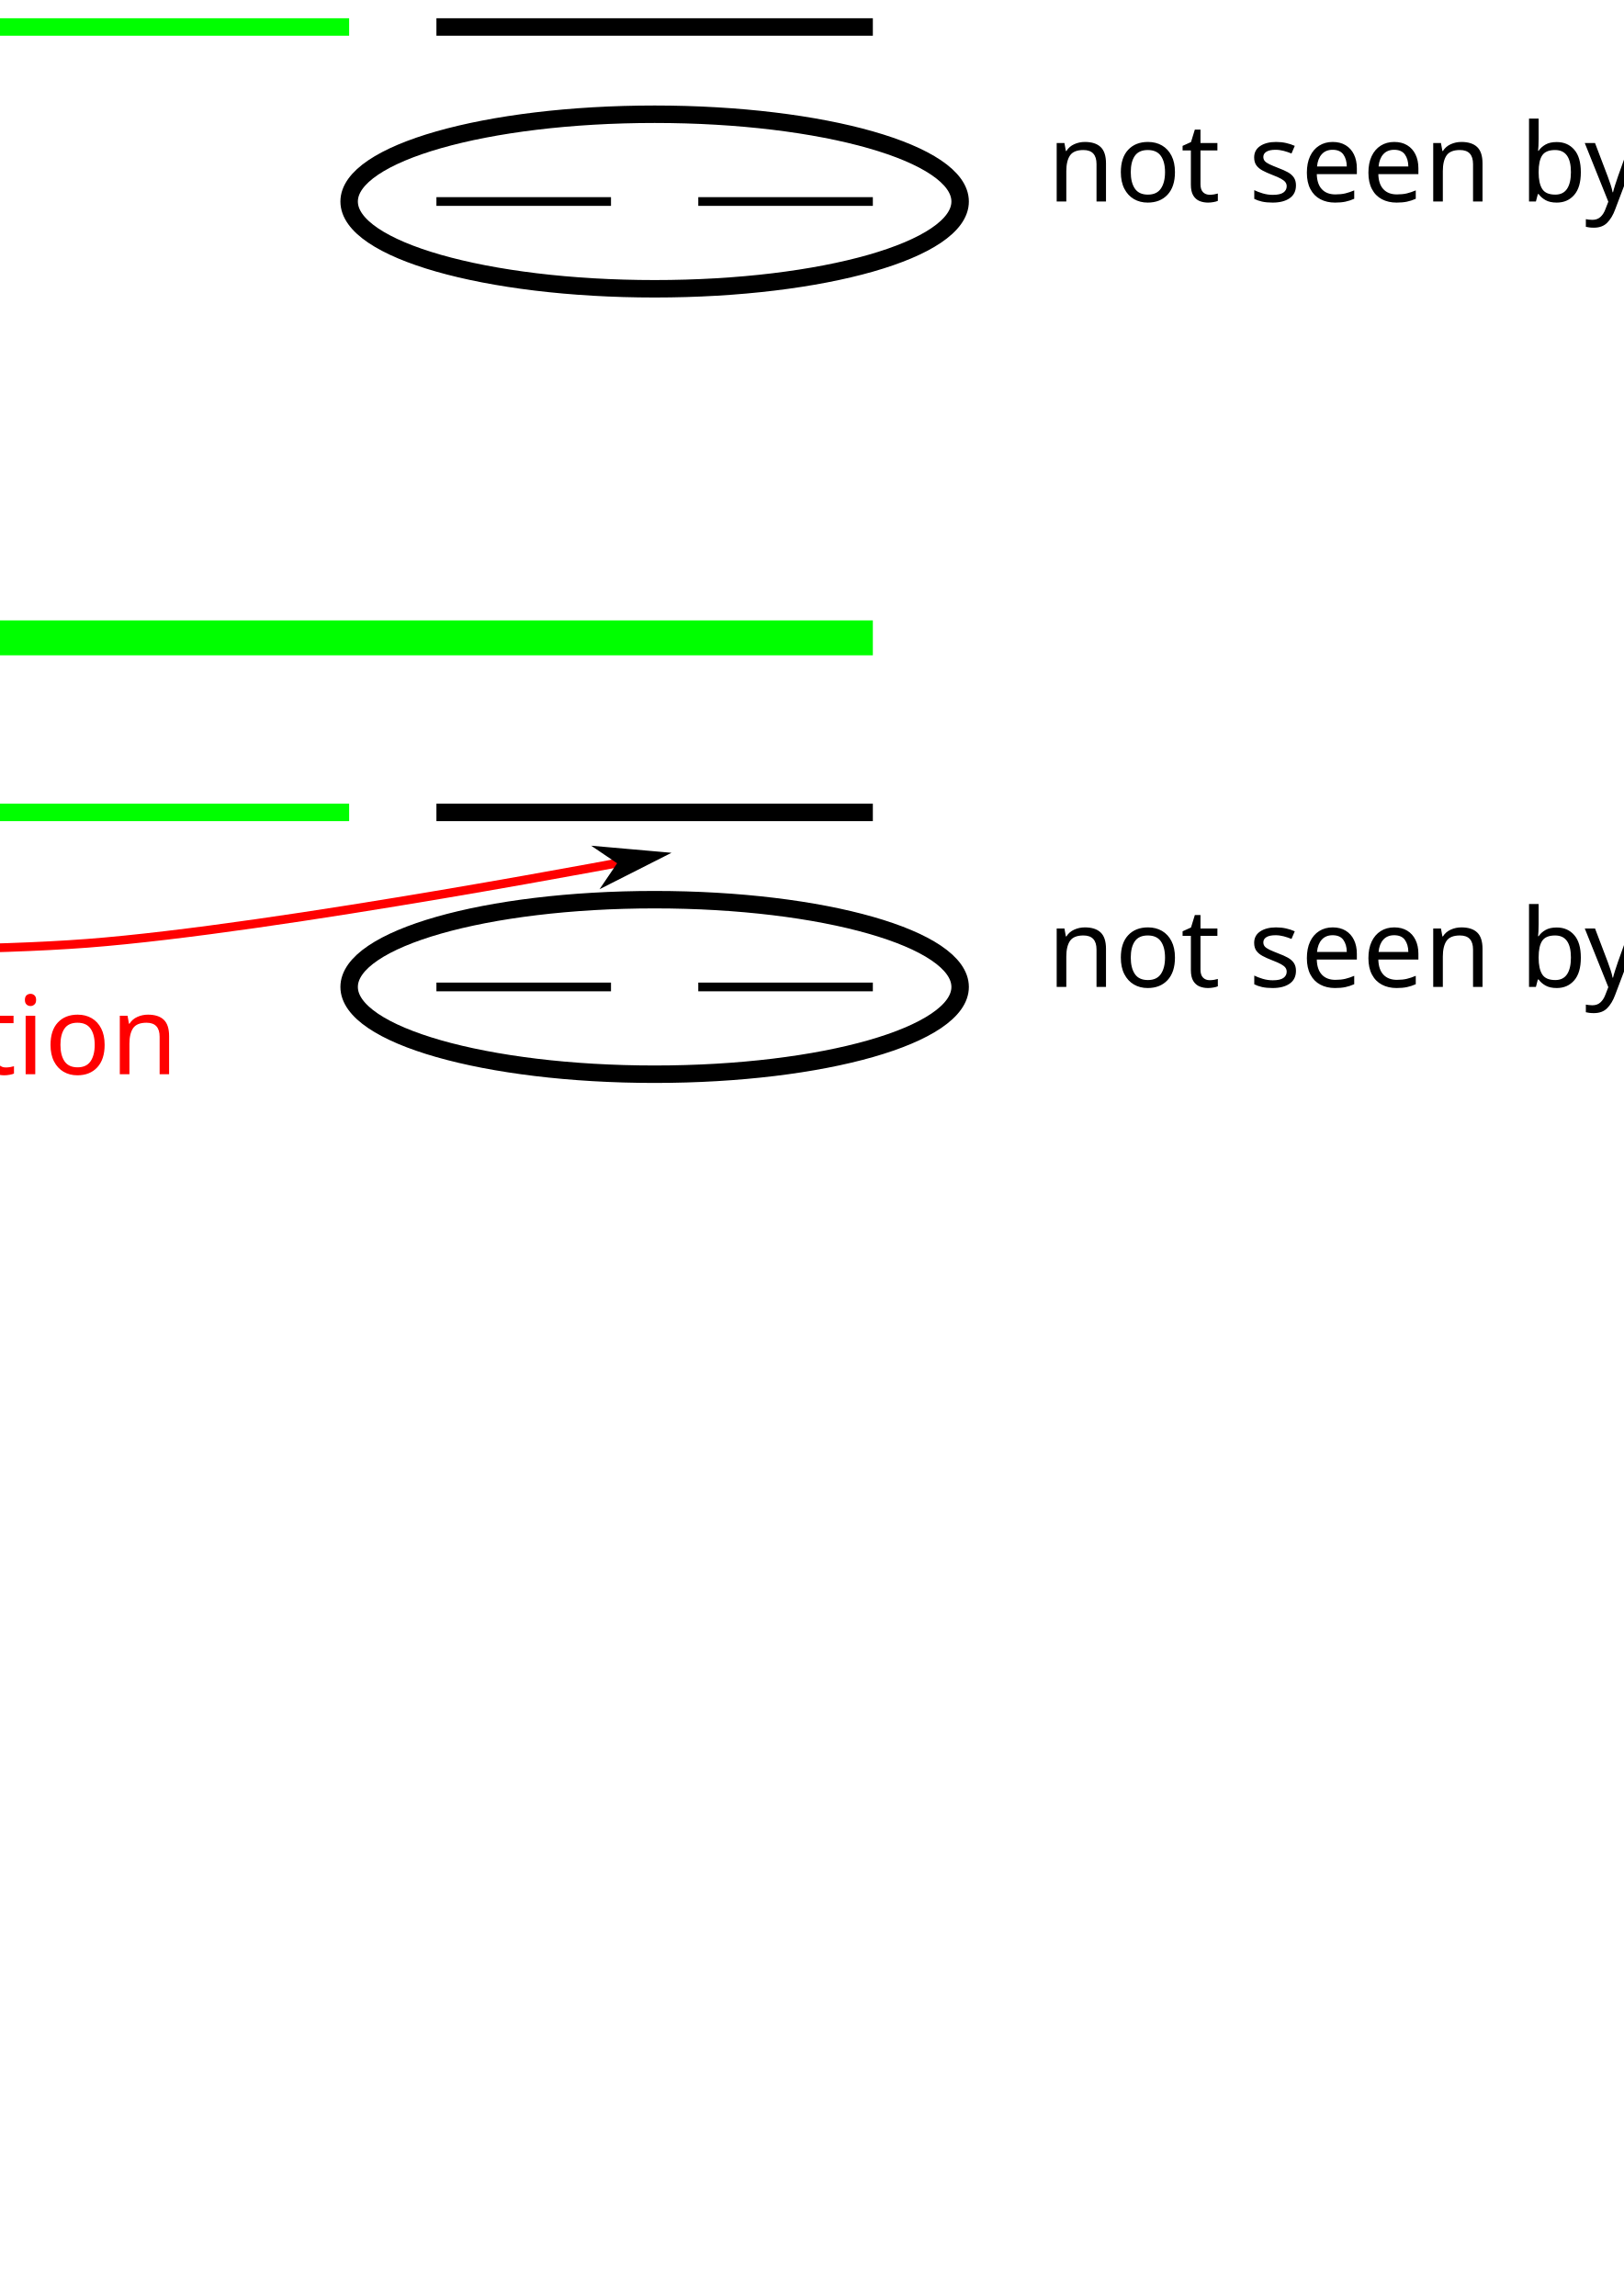
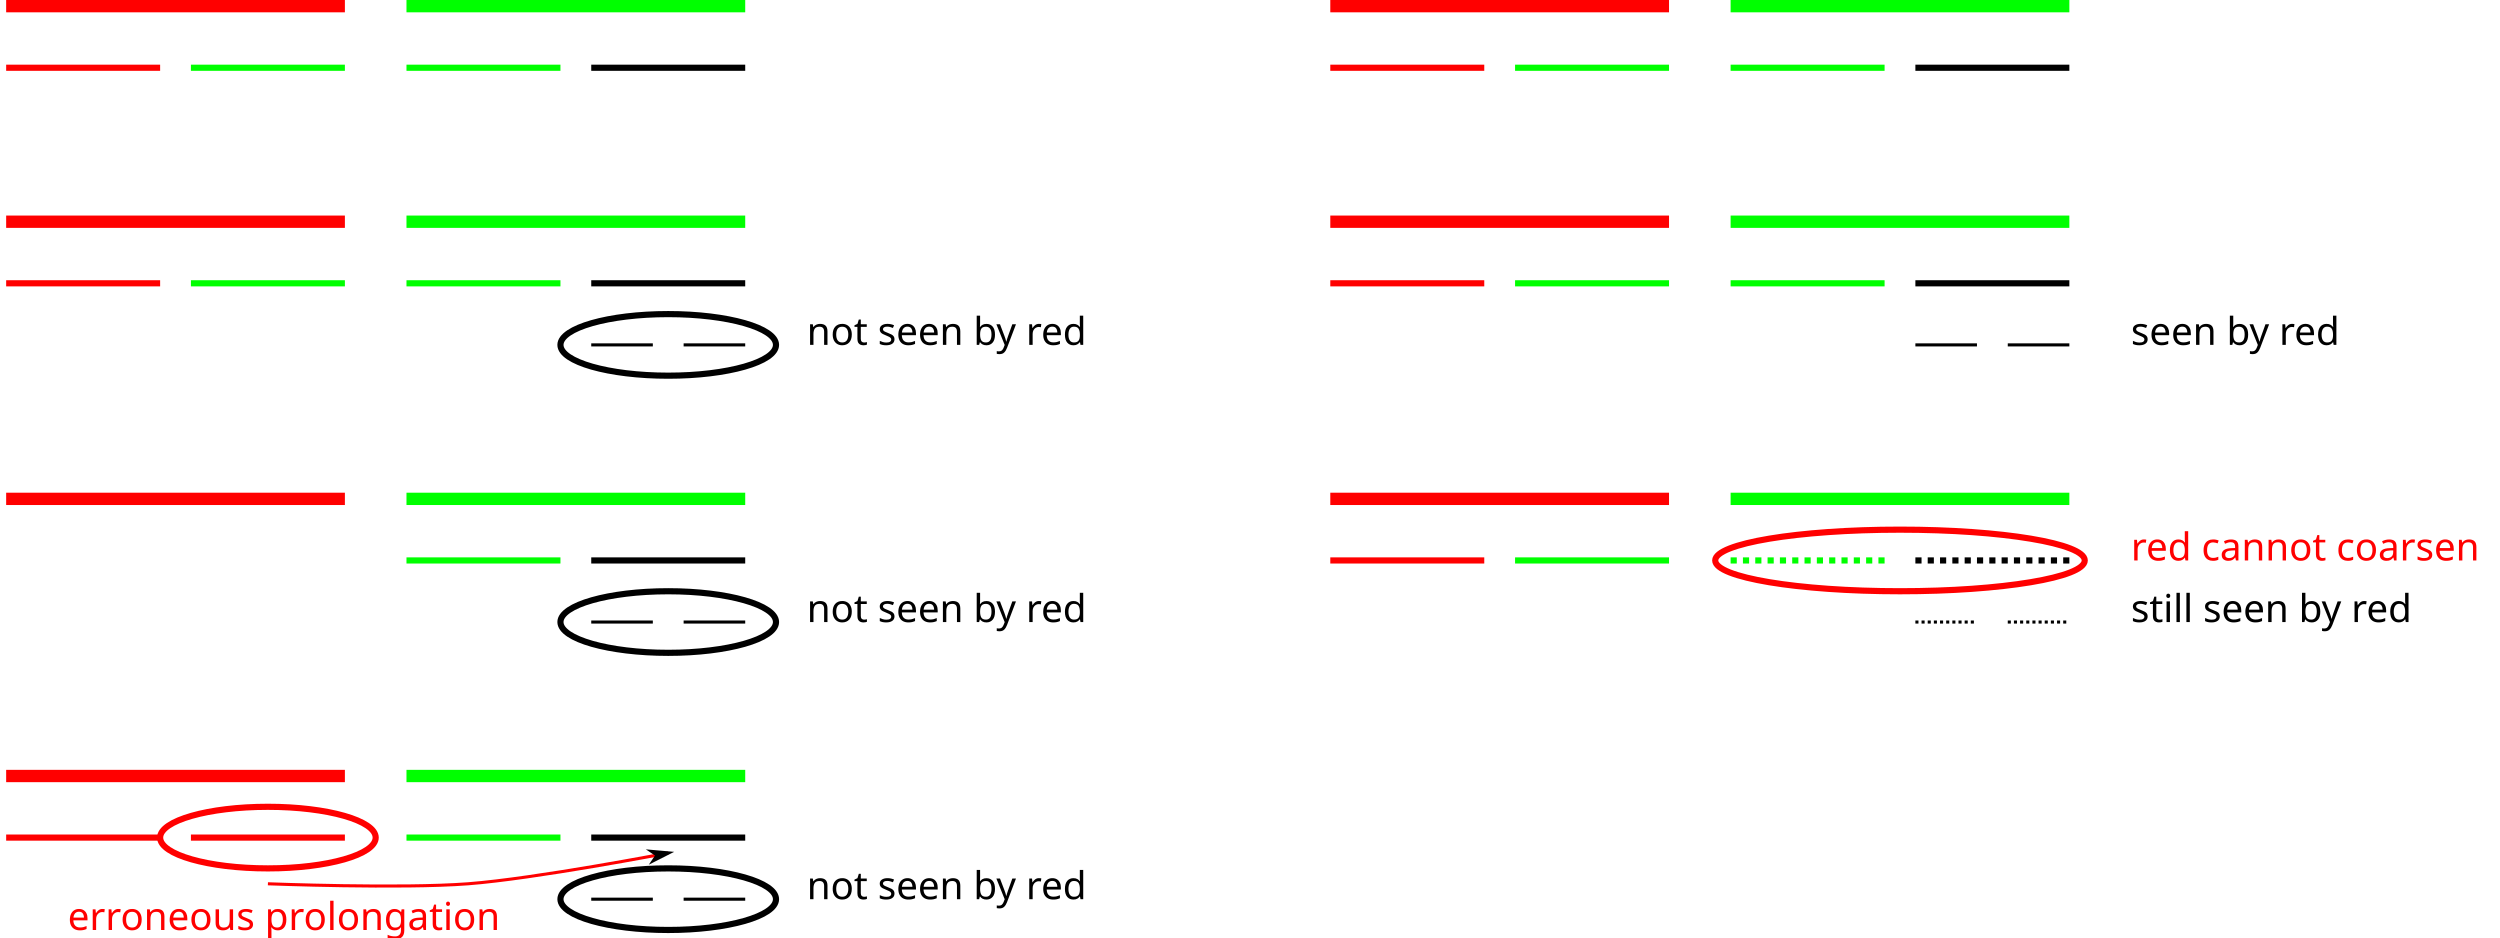
- <svg xmlns="http://www.w3.org/2000/svg" width="744.094" height="1052.362" id="svg2" version="1.1">
+ <svg xmlns="http://www.w3.org/2000/svg" width="3247.394" height="1218.4" id="svg2" version="1.1">
  <defs id="defs4">
-     <marker orient="auto" refY="0.0" refX="0.0" id="Arrow1Mend" style="overflow:visible;">
-       <path id="path4093" d="M 0.0,0.0 L 5.0,-5.0 L -12.5,0.0 L 5.0,5.0 L 0.0,0.0 z " style="fill-rule:evenodd;stroke:#000000;stroke-width:1.0pt;" transform="scale(0.4) rotate(180) translate(10,0)" />
+     <marker orient="auto" refY="0" refX="0" id="Arrow1Mend" style="overflow:visible">
+       <path id="path4093" d="M 0,0 5,-5 -12.5,0 5,5 0,0 z" style="fill-rule:evenodd;stroke:#000000;stroke-width:1pt" transform="matrix(-0.4,0,0,-0.4,-4,0)" />
    </marker>
-     <marker orient="auto" refY="0.0" refX="0.0" id="Arrow1Lend" style="overflow:visible;">
-       <path id="path4087" d="M 0.0,0.0 L 5.0,-5.0 L -12.5,0.0 L 5.0,5.0 L 0.0,0.0 z " style="fill-rule:evenodd;stroke:#000000;stroke-width:1.0pt;" transform="scale(0.8) rotate(180) translate(12.5,0)" />
+     <marker orient="auto" refY="0" refX="0" id="Arrow1Lend" style="overflow:visible">
+       <path id="path4087" d="M 0,0 5,-5 -12.5,0 5,5 0,0 z" style="fill-rule:evenodd;stroke:#000000;stroke-width:1pt" transform="matrix(-0.8,0,0,-0.8,-10,0)" />
    </marker>
    <marker orient="auto" refY="0" refX="0" id="Arrow1Mend-0" style="overflow:visible">
      <path id="path4093-2" d="M 0,0 5,-5 -12.5,0 5,5 0,0 z" style="fill-rule:evenodd;stroke:#000000;stroke-width:1pt" transform="matrix(-0.4,0,0,-0.4,-4,0)" />
    </marker>
  </defs>
-   <g id="layer1">
+   <g id="layer1" transform="translate(568,715.6378)">
    <path style="fill:none;stroke:#00ff00;stroke-width:16;stroke-linecap:butt;stroke-linejoin:miter;stroke-miterlimit:4;stroke-opacity:1;stroke-dasharray:none" d="m -40,-67.638 440,0" id="path2987-3" />
    <path style="fill:none;stroke:#00ff00;stroke-width:8;stroke-linecap:butt;stroke-linejoin:miter;stroke-miterlimit:4;stroke-opacity:1;stroke-dasharray:none" d="m -40,12.362 200,0" id="path3797" />
    <path style="fill:none;stroke:#000000;stroke-width:8;stroke-linecap:butt;stroke-linejoin:miter;stroke-miterlimit:4;stroke-opacity:1;stroke-dasharray:none" d="m 200,12.362 200,0" id="path3799" />
-     <path style="fill:none;stroke:#000000;stroke-width:4;stroke-linecap:butt;stroke-linejoin:miter;stroke-opacity:1;stroke-miterlimit:4;stroke-dasharray:none" d="m 200,92.362 80,0" id="path3822" />
-     <path style="fill:none;stroke:#000000;stroke-width:4;stroke-linecap:butt;stroke-linejoin:miter;stroke-opacity:1;stroke-miterlimit:4;stroke-dasharray:none" d="m 320,92.362 80,0" id="path3824" />
+     <path style="fill:none;stroke:#000000;stroke-width:4;stroke-linecap:butt;stroke-linejoin:miter;stroke-miterlimit:4;stroke-opacity:1;stroke-dasharray:none" d="m 200,92.362 80,0" id="path3822" />
+     <path style="fill:none;stroke:#000000;stroke-width:4;stroke-linecap:butt;stroke-linejoin:miter;stroke-miterlimit:4;stroke-opacity:1;stroke-dasharray:none" d="m 320,92.362 80,0" id="path3824" />
    <path style="fill:none;stroke:#ff0000;stroke-width:16;stroke-linecap:butt;stroke-linejoin:miter;stroke-miterlimit:4;stroke-opacity:1;stroke-dasharray:none" d="m -560,-67.638 440,0" id="path2987-3-8" />
    <path style="fill:none;stroke:#00ff00;stroke-width:16;stroke-linecap:butt;stroke-linejoin:miter;stroke-miterlimit:4;stroke-opacity:1;stroke-dasharray:none" d="m -40,292.362 440,0" id="path2987-3-2" />
    <path style="fill:none;stroke:#00ff00;stroke-width:8;stroke-linecap:butt;stroke-linejoin:miter;stroke-miterlimit:4;stroke-opacity:1;stroke-dasharray:none" d="m -40,372.362 200,0" id="path3797-7" />
    <path style="fill:none;stroke:#000000;stroke-width:8;stroke-linecap:butt;stroke-linejoin:miter;stroke-miterlimit:4;stroke-opacity:1;stroke-dasharray:none" d="m 200,372.362 200,0" id="path3799-5" />
    <path style="fill:none;stroke:#000000;stroke-width:4;stroke-linecap:butt;stroke-linejoin:miter;stroke-miterlimit:4;stroke-opacity:1;stroke-dasharray:none" d="m 200,452.362 80,0" id="path3822-2" />
    <path style="fill:none;stroke:#000000;stroke-width:4;stroke-linecap:butt;stroke-linejoin:miter;stroke-miterlimit:4;stroke-opacity:1;stroke-dasharray:none" d="m 320,452.362 80,0" id="path3824-1" />
    <path style="fill:none;stroke:#ff0000;stroke-width:16;stroke-linecap:butt;stroke-linejoin:miter;stroke-miterlimit:4;stroke-opacity:1;stroke-dasharray:none" d="m -560,292.362 440,0" id="path2987-3-8-6" />
    <path style="fill:none;stroke:#ff0000;stroke-width:8;stroke-linecap:butt;stroke-linejoin:miter;stroke-miterlimit:4;stroke-opacity:1;stroke-dasharray:none" d="m -560,372.362 200,0" id="path3797-7-1" />
    <path style="fill:none;stroke:#ff0000;stroke-width:8;stroke-linecap:butt;stroke-linejoin:miter;stroke-miterlimit:4;stroke-opacity:1;stroke-dasharray:none" d="m -320,372.362 200,0" id="path3799-5-4" />
-     <path style="fill:none;stroke:#000000;stroke-width:8;stroke-miterlimit:4;stroke-opacity:1;stroke-dasharray:none;stroke-dashoffset:0" id="path3898" d="m 440,132.362 a 140,40 0 1 1 -280,0 140,40 0 1 1 280,0 z" transform="translate(0,-400)" />
+     <path style="fill:none;stroke:#000000;stroke-width:8;stroke-miterlimit:4;stroke-opacity:1;stroke-dasharray:none;stroke-dashoffset:0" id="path3898" d="m 440,132.362 c 0,22.091 -62.68,40 -140,40 -77.32,0 -140,-17.909 -140,-40 0,-22.091 62.68,-40 140,-40 77.32,0 140,17.909 140,40 z" transform="translate(0,-400)" />
    <path style="fill:none;stroke:#00ff00;stroke-width:16;stroke-linecap:butt;stroke-linejoin:miter;stroke-miterlimit:4;stroke-opacity:1;stroke-dasharray:none" d="m -40,-707.638 440,0" id="path2987-3-4" />
    <path style="fill:none;stroke:#00ff00;stroke-width:8;stroke-linecap:butt;stroke-linejoin:miter;stroke-miterlimit:4;stroke-opacity:1;stroke-dasharray:none" d="m -40,-627.638 200,0" id="path3797-75" />
    <path style="fill:none;stroke:#000000;stroke-width:8;stroke-linecap:butt;stroke-linejoin:miter;stroke-miterlimit:4;stroke-opacity:1;stroke-dasharray:none" d="m 200,-627.638 200,0" id="path3799-2" />
    <path style="fill:none;stroke:#ff0000;stroke-width:16;stroke-linecap:butt;stroke-linejoin:miter;stroke-miterlimit:4;stroke-opacity:1;stroke-dasharray:none" d="m -560,-707.638 440,0" id="path2987-3-8-5" />
    <path style="fill:none;stroke:#ff0000;stroke-width:8;stroke-linecap:butt;stroke-linejoin:miter;stroke-miterlimit:4;stroke-opacity:1;stroke-dasharray:none" d="m -560,-627.638 200,0" id="path3797-75-8" />
    <path style="fill:none;stroke:#00ff00;stroke-width:8;stroke-linecap:butt;stroke-linejoin:miter;stroke-miterlimit:4;stroke-opacity:1;stroke-dasharray:none" d="m -320,-627.638 200,0" id="path3799-2-4" />
    <path style="fill:none;stroke:#00ff00;stroke-width:16;stroke-linecap:butt;stroke-linejoin:miter;stroke-miterlimit:4;stroke-opacity:1;stroke-dasharray:none" d="m -40,-427.638 440,0" id="path2987-3-4-6" />
    <path style="fill:none;stroke:#00ff00;stroke-width:8;stroke-linecap:butt;stroke-linejoin:miter;stroke-miterlimit:4;stroke-opacity:1;stroke-dasharray:none" d="m -40,-347.638 200,0" id="path3797-75-7" />
    <path style="fill:none;stroke:#000000;stroke-width:8;stroke-linecap:butt;stroke-linejoin:miter;stroke-miterlimit:4;stroke-opacity:1;stroke-dasharray:none" d="m 200,-347.638 200,0" id="path3799-2-5" />
    <path style="fill:none;stroke:#ff0000;stroke-width:16;stroke-linecap:butt;stroke-linejoin:miter;stroke-miterlimit:4;stroke-opacity:1;stroke-dasharray:none" d="m -560,-427.638 440,0" id="path2987-3-8-5-8" />
    <path style="fill:none;stroke:#ff0000;stroke-width:8;stroke-linecap:butt;stroke-linejoin:miter;stroke-miterlimit:4;stroke-opacity:1;stroke-dasharray:none" d="m -560,-347.638 200,0" id="path3797-75-8-0" />
    <path style="fill:none;stroke:#00ff00;stroke-width:8;stroke-linecap:butt;stroke-linejoin:miter;stroke-miterlimit:4;stroke-opacity:1;stroke-dasharray:none" d="m -320,-347.638 200,0" id="path3799-2-4-5" />
    <path style="fill:none;stroke:#000000;stroke-width:4;stroke-linecap:butt;stroke-linejoin:miter;stroke-miterlimit:4;stroke-opacity:1;stroke-dasharray:none" d="m 200,-267.638 80,0" id="path3822-4" />
    <path style="fill:none;stroke:#000000;stroke-width:4;stroke-linecap:butt;stroke-linejoin:miter;stroke-miterlimit:4;stroke-opacity:1;stroke-dasharray:none" d="m 320,-267.638 80,0" id="path3824-6" />
    <text xml:space="preserve" style="font-size:50px;font-style:normal;font-variant:normal;font-weight:normal;font-stretch:normal;text-align:start;line-height:125%;letter-spacing:0px;word-spacing:0px;writing-mode:lr-tb;text-anchor:start;fill:#000000;fill-opacity:1;stroke:none;font-family:Sans;-inkscape-font-specification:Sans" x="480" y="-267.638" id="text4002">
      <tspan id="tspan4004" x="480" y="-267.638">not seen by red</tspan>
    </text>
-     <path style="fill:none;stroke:#000000;stroke-width:8;stroke-miterlimit:4;stroke-opacity:1;stroke-dasharray:none;stroke-dashoffset:0" id="path3898-0" d="m 440,132.362 a 140,40 0 1 1 -280,0 140,40 0 1 1 280,0 z" transform="translate(0,-40)" />
+     <path style="fill:none;stroke:#000000;stroke-width:8;stroke-miterlimit:4;stroke-opacity:1;stroke-dasharray:none;stroke-dashoffset:0" id="path3898-0" d="m 440,132.362 c 0,22.091 -62.68,40 -140,40 -77.32,0 -140,-17.909 -140,-40 0,-22.091 62.68,-40 140,-40 77.32,0 140,17.909 140,40 z" transform="translate(0,-40)" />
    <text xml:space="preserve" style="font-size:50px;font-style:normal;font-variant:normal;font-weight:normal;font-stretch:normal;text-align:start;line-height:125%;letter-spacing:0px;word-spacing:0px;writing-mode:lr-tb;text-anchor:start;fill:#000000;fill-opacity:1;stroke:none;font-family:Sans;-inkscape-font-specification:Sans" x="480" y="92.362" id="text4002-7">
      <tspan id="tspan4004-0" x="480" y="92.362">not seen by red</tspan>
    </text>
-     <path style="fill:none;stroke:#000000;stroke-width:8;stroke-miterlimit:4;stroke-opacity:1;stroke-dasharray:none;stroke-dashoffset:0" id="path3898-02" d="m 440,132.362 a 140,40 0 1 1 -280,0 140,40 0 1 1 280,0 z" transform="translate(0,320)" />
+     <path style="fill:none;stroke:#000000;stroke-width:8;stroke-miterlimit:4;stroke-opacity:1;stroke-dasharray:none;stroke-dashoffset:0" id="path3898-02" d="m 440,132.362 c 0,22.091 -62.68,40 -140,40 -77.32,0 -140,-17.909 -140,-40 0,-22.091 62.68,-40 140,-40 77.32,0 140,17.909 140,40 z" transform="translate(0,320)" />
    <text xml:space="preserve" style="font-size:50px;font-style:normal;font-variant:normal;font-weight:normal;font-stretch:normal;text-align:start;line-height:125%;letter-spacing:0px;word-spacing:0px;writing-mode:lr-tb;text-anchor:start;fill:#000000;fill-opacity:1;stroke:none;font-family:Sans;-inkscape-font-specification:Sans" x="480" y="452.362" id="text4002-5">
      <tspan id="tspan4004-3" x="480" y="452.362">not seen by red</tspan>
    </text>
-     <path style="fill:none;stroke:#ff0000;stroke-width:8;stroke-miterlimit:4;stroke-opacity:1;stroke-dasharray:none;stroke-dashoffset:0" id="path3898-02-2" d="m 440,132.362 a 140,40 0 1 1 -280,0 140,40 0 1 1 280,0 z" transform="translate(-520,240)" />
-     <path style="fill:none;stroke:#ff0000;stroke-width:4;stroke-linecap:butt;stroke-linejoin:miter;stroke-opacity:1;stroke-miterlimit:4;stroke-dasharray:none;marker-end:url(#Arrow1Mend);fill-opacity:1" d="m -220,432.362 c 0,0 173.077,6.647 260,0 86.923,-6.647 260,-40 260,-40" id="path4078" />
+     <path style="fill:none;stroke:#ff0000;stroke-width:8;stroke-miterlimit:4;stroke-opacity:1;stroke-dasharray:none;stroke-dashoffset:0" id="path3898-02-2" d="m 440,132.362 c 0,22.091 -62.68,40 -140,40 -77.32,0 -140,-17.909 -140,-40 0,-22.091 62.68,-40 140,-40 77.32,0 140,17.909 140,40 z" transform="translate(-520,240)" />
+     <path style="fill:none;stroke:#ff0000;stroke-width:4;stroke-linecap:butt;stroke-linejoin:miter;stroke-miterlimit:4;stroke-opacity:1;stroke-dasharray:none;marker-end:url(#Arrow1Mend)" d="m -220,432.362 c 0,0 173.077,6.647 260,0 86.923,-6.647 260,-40 260,-40" id="path4078" />
    <text xml:space="preserve" style="font-size:50px;font-style:normal;font-variant:normal;font-weight:normal;font-stretch:normal;text-align:start;line-height:125%;letter-spacing:0px;word-spacing:0px;writing-mode:lr-tb;text-anchor:start;fill:#ff0000;fill-opacity:1;stroke:none;font-family:Sans;-inkscape-font-specification:Sans" x="-480" y="492.362" id="text4710">
      <tspan id="tspan4712" x="-480" y="492.362">erroneous prolongation</tspan>
    </text>
    <path style="fill:none;stroke:#00ff00;stroke-width:16;stroke-linecap:butt;stroke-linejoin:miter;stroke-miterlimit:4;stroke-opacity:1;stroke-dasharray:none" d="m 1680,-707.638 440,0" id="path2987-3-4-5" />
    <path style="fill:none;stroke:#00ff00;stroke-width:8;stroke-linecap:butt;stroke-linejoin:miter;stroke-miterlimit:4;stroke-opacity:1;stroke-dasharray:none" d="m 1680,-627.638 200,0" id="path3797-75-6" />
    <path style="fill:none;stroke:#000000;stroke-width:8;stroke-linecap:butt;stroke-linejoin:miter;stroke-miterlimit:4;stroke-opacity:1;stroke-dasharray:none" d="m 1920,-627.638 200,0" id="path3799-2-42" />
    <path style="fill:none;stroke:#ff0000;stroke-width:16;stroke-linecap:butt;stroke-linejoin:miter;stroke-miterlimit:4;stroke-opacity:1;stroke-dasharray:none" d="m 1160,-707.638 440,0" id="path2987-3-8-5-2" />
    <path style="fill:none;stroke:#ff0000;stroke-width:8;stroke-linecap:butt;stroke-linejoin:miter;stroke-miterlimit:4;stroke-opacity:1;stroke-dasharray:none" d="m 1160,-627.638 200,0" id="path3797-75-8-04" />
    <path style="fill:none;stroke:#00ff00;stroke-width:8;stroke-linecap:butt;stroke-linejoin:miter;stroke-miterlimit:4;stroke-opacity:1;stroke-dasharray:none" d="m 1400,-627.638 200,0" id="path3799-2-4-9" />
    <path style="fill:none;stroke:#00ff00;stroke-width:16;stroke-linecap:butt;stroke-linejoin:miter;stroke-miterlimit:4;stroke-opacity:1;stroke-dasharray:none" d="m 1680,-427.638 440,0" id="path2987-3-4-5-2" />
    <path style="fill:none;stroke:#00ff00;stroke-width:8;stroke-linecap:butt;stroke-linejoin:miter;stroke-miterlimit:4;stroke-opacity:1;stroke-dasharray:none" d="m 1680,-347.638 200,0" id="path3797-75-6-1" />
    <path style="fill:none;stroke:#000000;stroke-width:8;stroke-linecap:butt;stroke-linejoin:miter;stroke-miterlimit:4;stroke-opacity:1;stroke-dasharray:none" d="m 1920,-347.638 200,0" id="path3799-2-42-6" />
    <path style="fill:none;stroke:#ff0000;stroke-width:16;stroke-linecap:butt;stroke-linejoin:miter;stroke-miterlimit:4;stroke-opacity:1;stroke-dasharray:none" d="m 1160,-427.638 440,0" id="path2987-3-8-5-2-8" />
    <path style="fill:none;stroke:#ff0000;stroke-width:8;stroke-linecap:butt;stroke-linejoin:miter;stroke-miterlimit:4;stroke-opacity:1;stroke-dasharray:none" d="m 1160,-347.638 200,0" id="path3797-75-8-04-7" />
    <path style="fill:none;stroke:#00ff00;stroke-width:8;stroke-linecap:butt;stroke-linejoin:miter;stroke-miterlimit:4;stroke-opacity:1;stroke-dasharray:none" d="m 1400,-347.638 200,0" id="path3799-2-4-9-0" />
    <path style="fill:none;stroke:#000000;stroke-width:4;stroke-linecap:butt;stroke-linejoin:miter;stroke-miterlimit:4;stroke-opacity:1;stroke-dasharray:none" d="m 1920,-267.638 80,0" id="path3822-4-3" />
    <path style="fill:none;stroke:#000000;stroke-width:4;stroke-linecap:butt;stroke-linejoin:miter;stroke-miterlimit:4;stroke-opacity:1;stroke-dasharray:none" d="m 2040,-267.638 80,0" id="path3824-6-7" />
    <text xml:space="preserve" style="font-size:50px;font-style:normal;font-variant:normal;font-weight:normal;font-stretch:normal;text-align:start;line-height:125%;letter-spacing:0px;word-spacing:0px;writing-mode:lr-tb;text-anchor:start;fill:#000000;fill-opacity:1;stroke:none;font-family:Sans;-inkscape-font-specification:Sans" x="2200" y="-267.638" id="text4002-52">
      <tspan id="tspan4004-09" x="2200" y="-267.638">seen by red</tspan>
    </text>
    <path style="fill:none;stroke:#00ff00;stroke-width:16;stroke-linecap:butt;stroke-linejoin:miter;stroke-miterlimit:4;stroke-opacity:1;stroke-dasharray:none" d="m 1680,-67.638 440,0" id="path2987-3-4-5-2-6" />
    <path style="fill:none;stroke:#ff0000;stroke-width:16;stroke-linecap:butt;stroke-linejoin:miter;stroke-miterlimit:4;stroke-opacity:1;stroke-dasharray:none" d="m 1160,-67.638 440,0" id="path2987-3-8-5-2-8-4" />
    <path style="fill:none;stroke:#ff0000;stroke-width:8;stroke-linecap:butt;stroke-linejoin:miter;stroke-miterlimit:4;stroke-opacity:1;stroke-dasharray:none" d="m 1160,12.362 200,0" id="path3797-75-8-04-7-6" />
    <path style="fill:none;stroke:#00ff00;stroke-width:8;stroke-linecap:butt;stroke-linejoin:miter;stroke-miterlimit:4;stroke-opacity:1;stroke-dasharray:none" d="m 1400,12.362 200,0" id="path3799-2-4-9-0-3" />
-     <path style="fill:none;stroke:#000000;stroke-width:4;stroke-linecap:butt;stroke-linejoin:miter;stroke-miterlimit:4;stroke-opacity:1;stroke-dasharray:4,4;stroke-dashoffset:0" d="m 1920,92.362 80,0" id="path3822-4-3-1" />
-     <path style="fill:none;stroke:#000000;stroke-width:4;stroke-linecap:butt;stroke-linejoin:miter;stroke-miterlimit:4;stroke-opacity:1;stroke-dasharray:4,4;stroke-dashoffset:0" d="m 2040,92.362 80,0" id="path3824-6-7-8" />
+     <path style="fill:none;stroke:#000000;stroke-width:4;stroke-linecap:butt;stroke-linejoin:miter;stroke-miterlimit:4;stroke-opacity:1;stroke-dasharray:4, 4;stroke-dashoffset:0" d="m 1920,92.362 80,0" id="path3822-4-3-1" />
+     <path style="fill:none;stroke:#000000;stroke-width:4;stroke-linecap:butt;stroke-linejoin:miter;stroke-miterlimit:4;stroke-opacity:1;stroke-dasharray:4, 4;stroke-dashoffset:0" d="m 2040,92.362 80,0" id="path3824-6-7-8" />
    <text xml:space="preserve" style="font-size:50px;font-style:normal;font-variant:normal;font-weight:normal;font-stretch:normal;text-align:start;line-height:125%;letter-spacing:0px;word-spacing:0px;writing-mode:lr-tb;text-anchor:start;fill:#000000;fill-opacity:1;stroke:none;font-family:Sans;-inkscape-font-specification:Sans" x="2200" y="92.362" id="text4002-52-1">
      <tspan id="tspan4004-09-4" x="2200" y="92.362">still seen by red</tspan>
    </text>
-     <path style="fill:none;stroke:#00ff00;stroke-width:8;stroke-linecap:butt;stroke-linejoin:miter;stroke-miterlimit:4;stroke-opacity:1;stroke-dasharray:8,8;stroke-dashoffset:0" d="m 1680,12.362 200,0" id="path3797-75-6-1-7" />
-     <path style="fill:none;stroke:#000000;stroke-width:8;stroke-linecap:butt;stroke-linejoin:miter;stroke-miterlimit:4;stroke-opacity:1;stroke-dasharray:8,8;stroke-dashoffset:0" d="m 1920,12.362 200,0" id="path3799-2-42-6-9" />
-     <path style="fill:none;fill-opacity:1;stroke:#ff0000;stroke-width:8;stroke-miterlimit:4;stroke-opacity:1;stroke-dasharray:none;stroke-dashoffset:0" id="path4986" d="m 2140,52.362 a 240,40 0 1 1 -480,0 240,40 0 1 1 480,0 z" transform="translate(0,-40)" />
+     <path style="fill:none;stroke:#00ff00;stroke-width:8;stroke-linecap:butt;stroke-linejoin:miter;stroke-miterlimit:4;stroke-opacity:1;stroke-dasharray:8, 8;stroke-dashoffset:0" d="m 1680,12.362 200,0" id="path3797-75-6-1-7" />
+     <path style="fill:none;stroke:#000000;stroke-width:8;stroke-linecap:butt;stroke-linejoin:miter;stroke-miterlimit:4;stroke-opacity:1;stroke-dasharray:8, 8;stroke-dashoffset:0" d="m 1920,12.362 200,0" id="path3799-2-42-6-9" />
+     <path style="fill:none;stroke:#ff0000;stroke-width:8;stroke-miterlimit:4;stroke-opacity:1;stroke-dasharray:none;stroke-dashoffset:0" id="path4986" d="m 2140,52.362 c 0,22.091 -107.452,40 -240,40 -132.548,0 -240,-17.909 -240,-40 0,-22.091 107.452,-40 240,-40 132.548,0 240,17.909 240,40 z" transform="translate(0,-40)" />
    <text xml:space="preserve" style="font-size:50px;font-style:normal;font-variant:normal;font-weight:normal;font-stretch:normal;text-align:start;line-height:125%;letter-spacing:0px;word-spacing:0px;writing-mode:lr-tb;text-anchor:start;fill:#ff0000;fill-opacity:1;stroke:none;font-family:Sans;-inkscape-font-specification:Sans" x="2200" y="12.362" id="text4988">
      <tspan id="tspan4990" x="2200" y="12.362">red cannot coarsen</tspan>
    </text>
  </g>
</svg>
